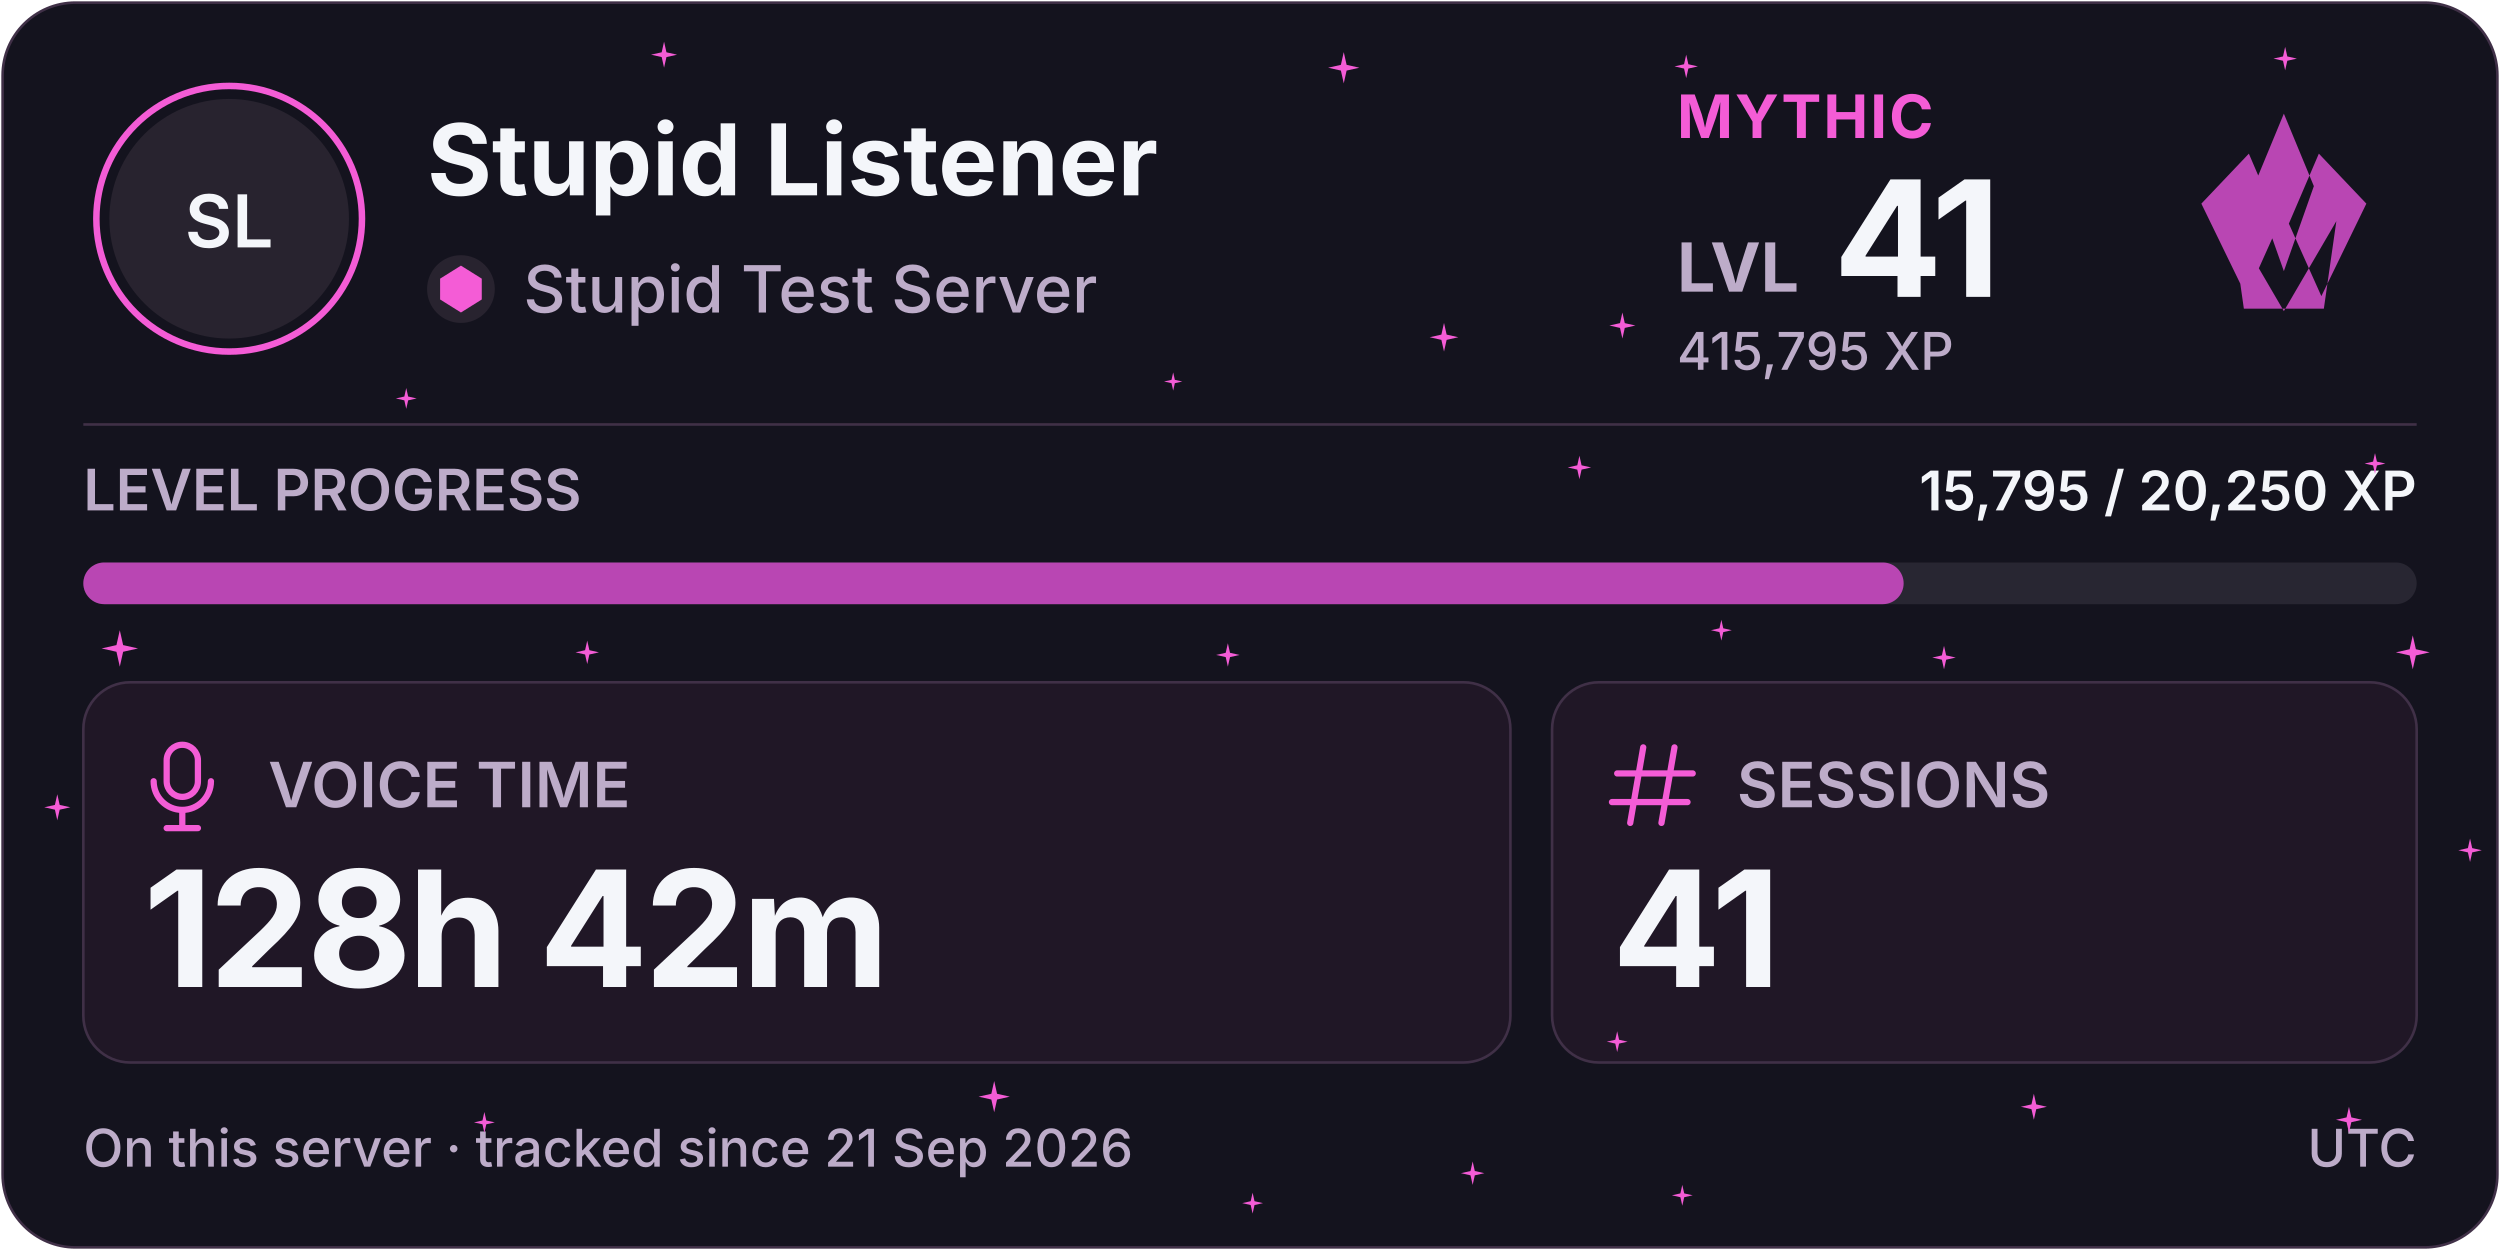
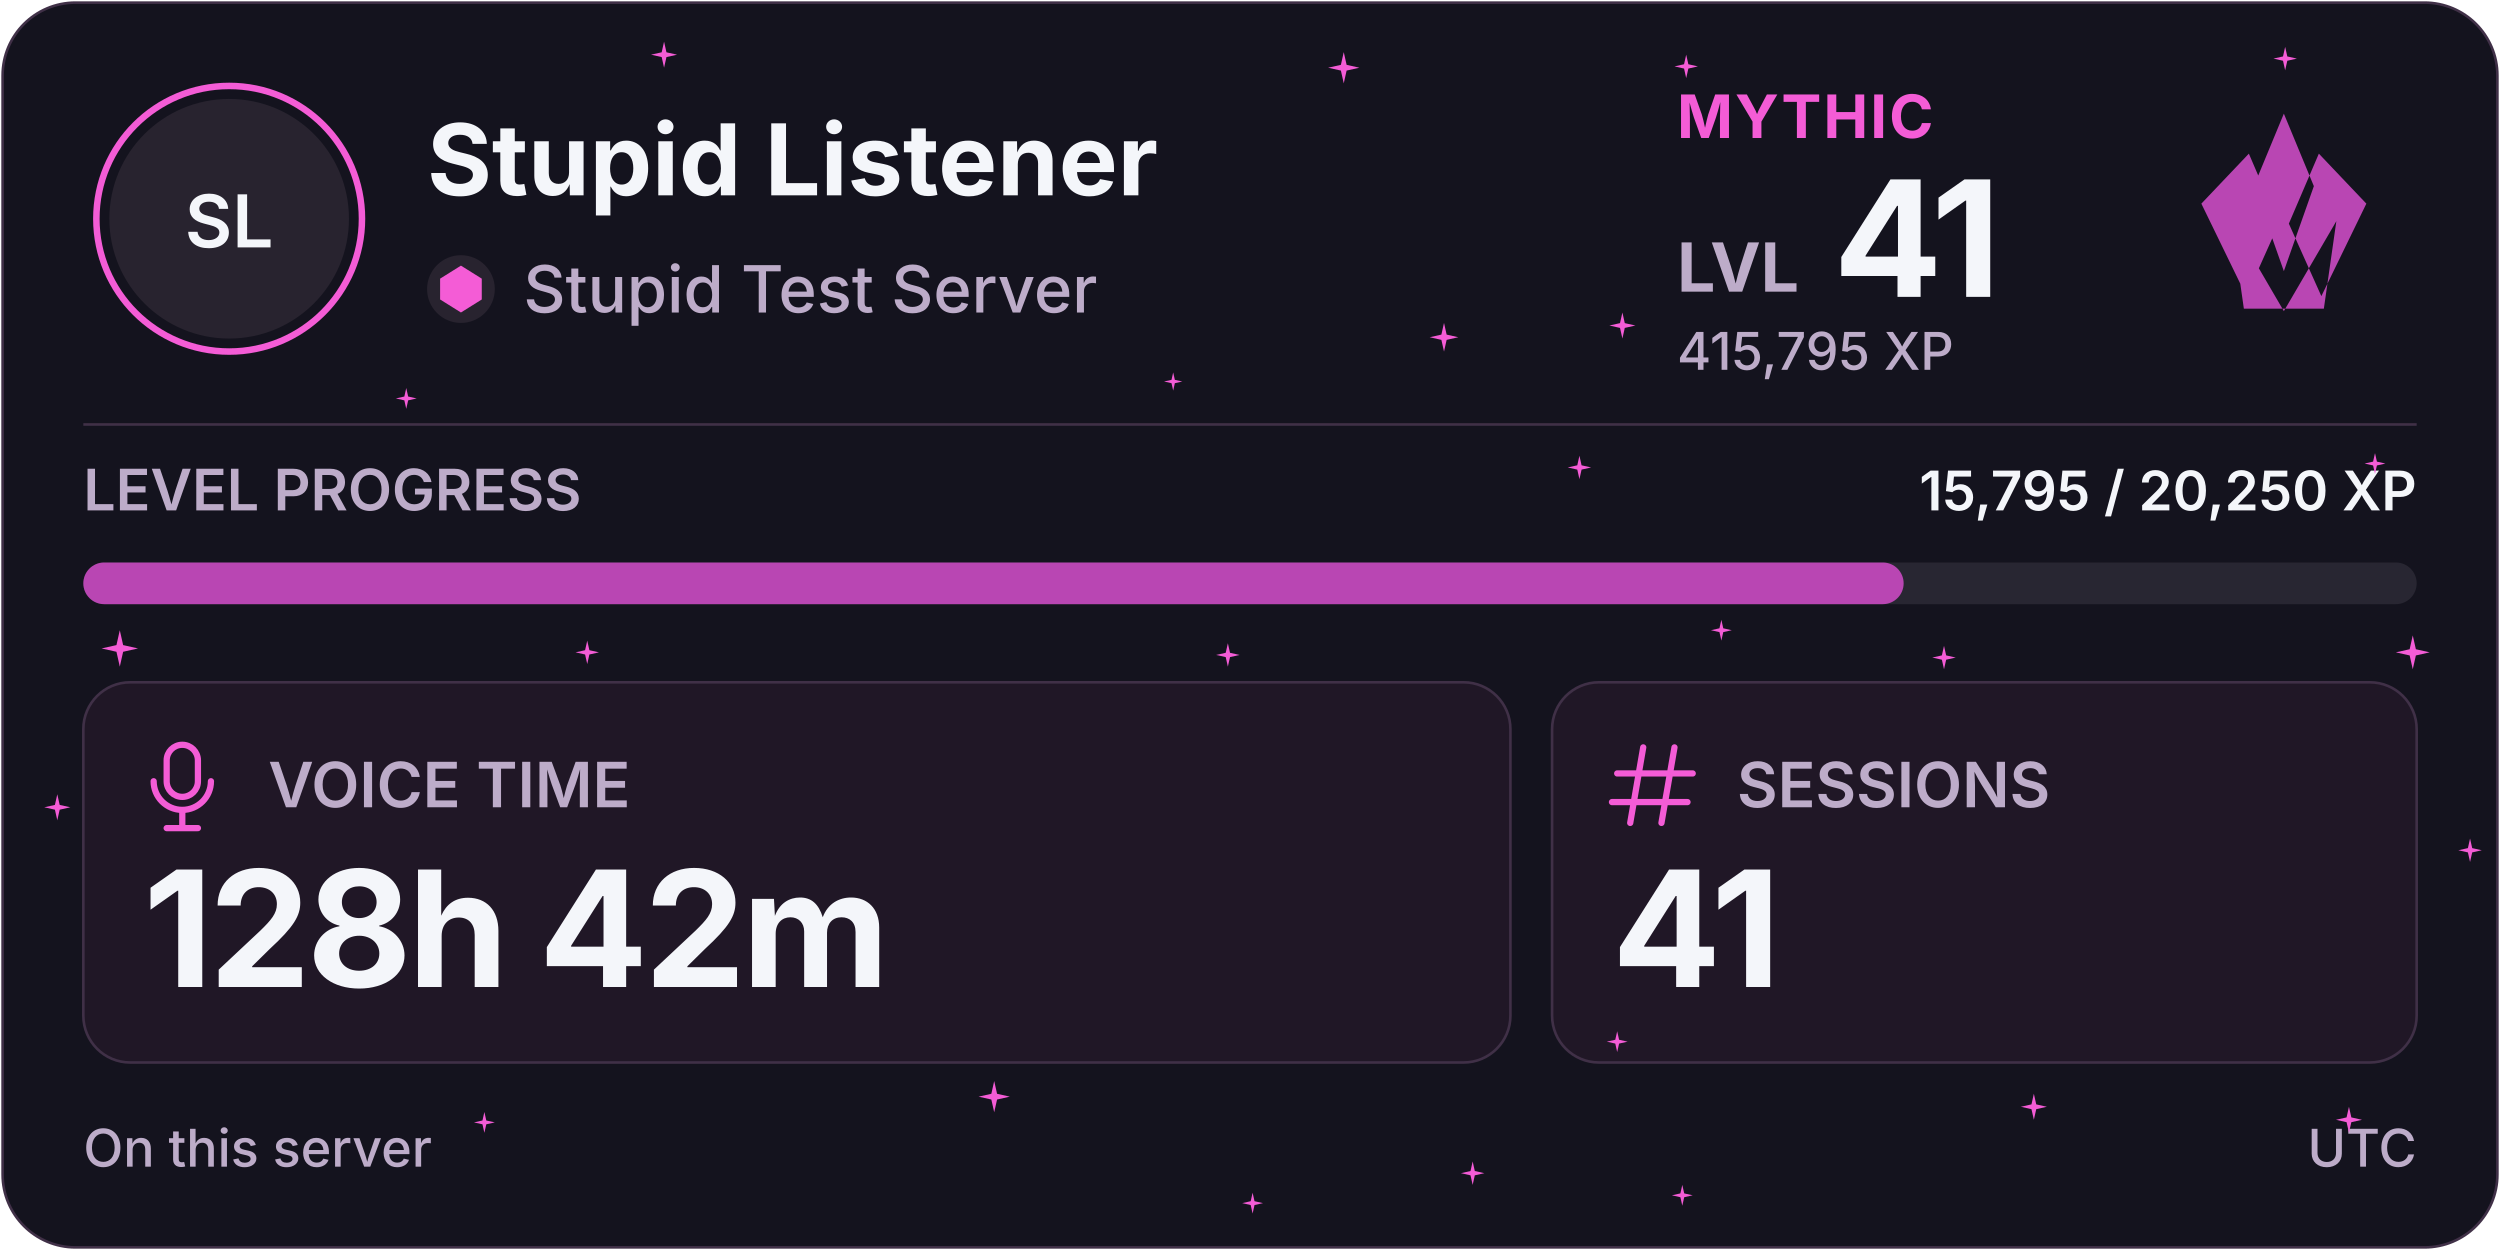
<svg xmlns="http://www.w3.org/2000/svg" xmlns:xlink="http://www.w3.org/1999/xlink" width="960" height="480" viewBox="0 0 960 480" data-template-version="profile-card-1" version="1.1" id="svg7">
  <defs id="defs2">
    <clipPath id="clip-card">
      <rect id="clip-shape" x="1" y="1" width="958" height="478" rx="28" />
    </clipPath>
    <clipPath id="clip-avatar">
      <circle cx="52" cy="52" r="46" id="circle1" />
    </clipPath>
    <clipPath id="clip-guild">
      <circle cx="13" cy="13" r="13" id="circle2" />
    </clipPath>
    <symbol id="star-shape" viewBox="0 0 24 24">
      <path d="M12 0 14.2 9.8 24 12 14.2 14.2 12 24 9.8 14.2 0 12 9.8 9.8Z" id="path2" />
    </symbol>
  </defs>
  <g id="static-layer">
    <rect id="card-shell" x="1" y="1" width="958" height="478" rx="28" fill="#14131e" data-fill="surface" stroke="#403047" data-stroke="border" />
    <g id="avatar-placement" transform="translate(36, 32)">
      <circle id="avatar-outline" cx="52" cy="52" r="51" fill="none" stroke="#f45cd6" stroke-width="2.5" data-stroke="bright" />
      <circle cx="52" cy="52" r="46" fill="#28232f" data-fill="panel" id="circle3" />
      <image id="user-avatar" x="6" y="6" width="92" height="92" clip-path="url(#clip-avatar)" preserveAspectRatio="xMidYMid slice" />
      <text id="avatar-fallback" x="52" y="63" text-anchor="middle" font-family="Inter" font-weight="600" font-size="28" fill="#f4f6fa" data-fill="text">SL</text>
    </g>
    <g id="identity-placement" transform="translate(164, 0)">
      <text id="display-name" x="0" y="75" font-family="Inter" font-size="38" font-weight="700" fill="#f4f6fa" data-fill="text" data-width="430" data-min-size="32">Stupid Listener</text>
      <g id="guild-placement" transform="translate(0, 98)">
        <circle cx="13" cy="13" r="13" fill="#28232f" data-fill="panel" id="circle4" />
        <image id="guild-avatar" x="0" y="0" width="26" height="26" clip-path="url(#clip-guild)" preserveAspectRatio="xMidYMid slice" />
        <path id="guild-fallback" d="M13 4 21 9v8l-8 5-8-5V9Z" fill="#f45cd6" data-fill="bright" />
        <text id="guild-name" x="37" y="22" font-family="Inter" font-size="25" font-weight="500" fill="#bdacc9" data-fill="muted" data-width="387" data-min-size="23">Stupid Test Server</text>
      </g>
    </g>
    <g id="rank-placement" transform="translate(644, 0)">
      <text id="tier-name" x="0" y="53" font-family="Inter" font-size="23" font-weight="650" letter-spacing="0.8" fill="#f45cd6" data-fill="bright" data-width="220" data-min-size="21">MYTHIC</text>
      <text id="level-prefix" x="0" y="112" font-family="Inter" font-size="26" font-weight="650" fill="#bdacc9" data-fill="muted">LVL</text>
      <text id="level-value" x="60" y="114" font-family="Inter" font-size="62" font-weight="750" letter-spacing="-2" fill="#f4f6fa" data-fill="text" data-width="130" data-min-size="26">41</text>
      <text id="total-xp" x="0" y="142" font-family="Inter" font-size="20" font-weight="550" fill="#bdacc9" data-fill="muted" data-width="220" data-min-size="17">415,795 XP</text>
    </g>
    <g id="emblem-placement" transform="translate(829,35)">
      <rect id="emblem-area" x="0" y="0" width="96" height="96" fill="none" />
      <g id="emblem-art" transform="scale(0.96)" fill="#b946b3" data-fill="accent">
        <path d="M 50,9 62,38 50,72 38,38 Z M 36,25 48,53 35,82 17,45 Z M 64,25 52,53 65,82 83,45 Z M 29,52 50,88 71,52 66,87 H 34 Z" id="path4" />
      </g>
    </g>
    <path d="M32 163H928" stroke="#403047" data-stroke="border" id="path5" />
    <g id="progress-placement">
      <text x="32" y="196" font-family="Inter" font-size="22" font-weight="600" fill="#bdacc9" data-fill="muted" id="text5">LEVEL PROGRESS</text>
      <text id="progress-label" x="928" y="196" text-anchor="end" font-family="Inter" font-size="21" font-weight="600" fill="#f4f6fa" data-fill="text" data-width="450" data-min-size="18">15,795 / 20,250 XP</text>
      <rect id="progress-track" x="32" y="216" width="896" height="16" rx="8" fill="#282632" data-fill="track" />
      <rect id="progress-fill" x="32" y="216" width="699" height="16" rx="8" fill="#b946b3" data-fill="accent" />
    </g>
    <g id="voice-placement" transform="translate(32, 262)">
      <rect width="548" height="146" rx="18" fill="#201726" data-fill="panel" stroke="#403047" data-stroke="border" id="rect5" />
      <g id="voice-icon" transform="translate(23, 23)" fill="none" stroke="#f45cd6" data-stroke="bright" stroke-width="2.4" stroke-linecap="round" stroke-linejoin="round">
        <rect x="9" y="1" width="12" height="20" rx="6" id="rect6" />
        <path d="M4 15a11 11 0 0 0 22 0M15 26v7m-6 0h12" id="path6" />
      </g>
      <text x="71" y="48" font-family="Inter" font-size="24" font-weight="600" fill="#bdacc9" data-fill="muted" id="text6">VOICE TIME</text>
      <text id="voice-value" x="23" y="117" font-family="Inter" font-size="62" font-weight="700" letter-spacing="-1.5" fill="#f4f6fa" data-fill="text" data-width="502" data-min-size="32">128h 42m</text>
    </g>
    <g id="sessions-placement" transform="translate(596, 262)">
      <rect width="332" height="146" rx="18" fill="#201726" data-fill="panel" stroke="#403047" data-stroke="border" id="rect7" />
      <g transform="translate(23, 23)" fill="none" stroke="#f45cd6" data-stroke="bright" stroke-width="2.4" stroke-linecap="round" id="g7">
        <path d="m12 2-5 29m17-29-5 29M2 12h29M0 23h29" id="path7" />
      </g>
      <text x="71" y="48" font-family="Inter" font-size="24" font-weight="600" fill="#bdacc9" data-fill="muted" id="text7">SESSIONS</text>
      <text id="sessions-value" x="23" y="117" font-family="Inter" font-size="62" font-weight="700" letter-spacing="-1.5" fill="#f4f6fa" data-fill="text" data-width="286" data-min-size="32">41</text>
    </g>
-     <text id="scope-label" x="32" y="448" font-family="Inter" font-size="20px" font-weight="500" fill="#bdacc9" data-fill="muted">On this server · tracked since 21 Sep 2026</text>
+     <text id="scope-label" x="32" y="448" font-family="Inter" font-size="20px" font-weight="500" fill="#bdacc9" data-fill="muted">On this server</text>
    <text id="timezone-label" x="928" y="448" text-anchor="end" font-family="Inter" font-size="20" font-weight="500" fill="#bdacc9" data-fill="muted" data-width="310" data-min-size="18">UTC</text>
  </g>
  <g id="effects-layer" clip-path="url(#clip-card)">
    <use id="star-00" xlink:href="#star-shape" x="39" y="242" width="14" height="14" fill="#f45cd6" data-fill="bright" data-fx="star" data-min-tier="epic" data-offset="0.0000" />
    <use id="star-01" xlink:href="#star-shape" x="920" y="244" width="13" height="13" fill="#f45cd6" data-fill="bright" data-fx="star" data-min-tier="epic" data-offset="0.1730" />
    <use id="star-02" xlink:href="#star-shape" x="618" y="120" width="10" height="10" fill="#f45cd6" data-fill="bright" data-fx="star" data-min-tier="mythic" data-offset="0.3460" />
    <use id="star-03" xlink:href="#star-shape" x="467" y="247" width="9" height="9" fill="#f45cd6" data-fill="bright" data-fx="star" data-min-tier="mythic" data-offset="0.5190" />
    <use id="star-04" xlink:href="#star-shape" x="776" y="420" width="10" height="10" fill="#f45cd6" data-fill="bright" data-fx="star" data-min-tier="mythic" data-offset="0.6920" />
    <use id="star-05" xlink:href="#star-shape" x="561" y="446" width="9" height="9" fill="#f45cd6" data-fill="bright" data-fx="star" data-min-tier="mythic" data-offset="0.8650" />
    <use id="star-06" xlink:href="#star-shape" x="17" y="305" width="10" height="10" fill="#f45cd6" data-fill="bright" data-fx="star" data-min-tier="mythic" data-offset="0.0380" />
    <use id="star-07" xlink:href="#star-shape" x="447" y="143" width="7" height="7" fill="#f45cd6" data-fill="bright" data-fx="star" data-min-tier="mythic" data-offset="0.2110" />
    <use id="star-08" xlink:href="#star-shape" x="908" y="174" width="8" height="8" fill="#f45cd6" data-fill="bright" data-fx="star" data-min-tier="legendary" data-offset="0.3840" />
    <use id="star-09" xlink:href="#star-shape" x="250" y="16" width="10" height="10" fill="#f45cd6" data-fill="bright" data-fx="star" data-min-tier="legendary" data-offset="0.5570" />
    <use id="star-10" xlink:href="#star-shape" x="643" y="21" width="9" height="9" fill="#f45cd6" data-fill="bright" data-fx="star" data-min-tier="legendary" data-offset="0.7300" />
    <use id="star-11" xlink:href="#star-shape" x="371" y="426" width="12" height="12" fill="#f45cd6" data-fill="bright" data-fx="star" data-min-tier="legendary" data-offset="0.9030" transform="translate(4.772971,-10.88388)" />
    <use id="star-12" xlink:href="#star-shape" x="742" y="248" width="9" height="9" fill="#f45cd6" data-fill="bright" data-fx="star" data-min-tier="ascendant" data-offset="0.0760" />
    <use id="star-13" xlink:href="#star-shape" x="602" y="175" width="9" height="9" fill="#f45cd6" data-fill="bright" data-fx="star" data-min-tier="ascendant" data-offset="0.2490" />
    <use id="star-14" xlink:href="#star-shape" x="873" y="18" width="9" height="9" fill="#f45cd6" data-fill="bright" data-fx="star" data-min-tier="ascendant" data-offset="0.4220" />
    <use id="star-15" xlink:href="#star-shape" x="182" y="427" width="8" height="8" fill="#f45cd6" data-fill="bright" data-fx="star" data-min-tier="ascendant" data-offset="0.5950" />
    <use id="star-16" xlink:href="#star-shape" x="642" y="455" width="8" height="8" fill="#f45cd6" data-fill="bright" data-fx="star" data-min-tier="ascendant" data-offset="0.7680" />
    <use id="star-17" xlink:href="#star-shape" x="152" y="149" width="8" height="8" fill="#f45cd6" data-fill="bright" data-fx="star" data-min-tier="ascendant" data-offset="0.9410" />
    <use id="star-18" xlink:href="#star-shape" x="510" y="20" width="12" height="12" fill="#f45cd6" data-fill="bright" data-fx="star" data-min-tier="transcendent" data-offset="0.1140" />
    <use id="star-19" xlink:href="#star-shape" x="549" y="124" width="11" height="11" fill="#f45cd6" data-fill="bright" data-fx="star" data-min-tier="transcendent" data-offset="0.2870" />
    <use id="star-20" xlink:href="#star-shape" x="897" y="425" width="10" height="10" fill="#f45cd6" data-fill="bright" data-fx="star" data-min-tier="transcendent" data-offset="0.4600" />
    <use id="star-21" xlink:href="#star-shape" x="477" y="458" width="8" height="8" fill="#f45cd6" data-fill="bright" data-fx="star" data-min-tier="transcendent" data-offset="0.6330" />
    <use id="star-22" xlink:href="#star-shape" x="221" y="246" width="9" height="9" fill="#f45cd6" data-fill="bright" data-fx="star" data-min-tier="transcendent" data-offset="0.8060" />
    <use id="star-23" xlink:href="#star-shape" x="657" y="238" width="8" height="8" fill="#f45cd6" data-fill="bright" data-fx="star" data-min-tier="transcendent" data-offset="0.9790" />
    <use id="star-24" xlink:href="#star-shape" x="617" y="396" width="8" height="8" fill="#f45cd6" data-fill="bright" data-fx="star" data-min-tier="transcendent" data-offset="0.1520" />
    <use id="star-25" xlink:href="#star-shape" x="944" y="322" width="9" height="9" fill="#f45cd6" data-fill="bright" data-fx="star" data-min-tier="transcendent" data-offset="0.3250" />
  </g>
</svg>
